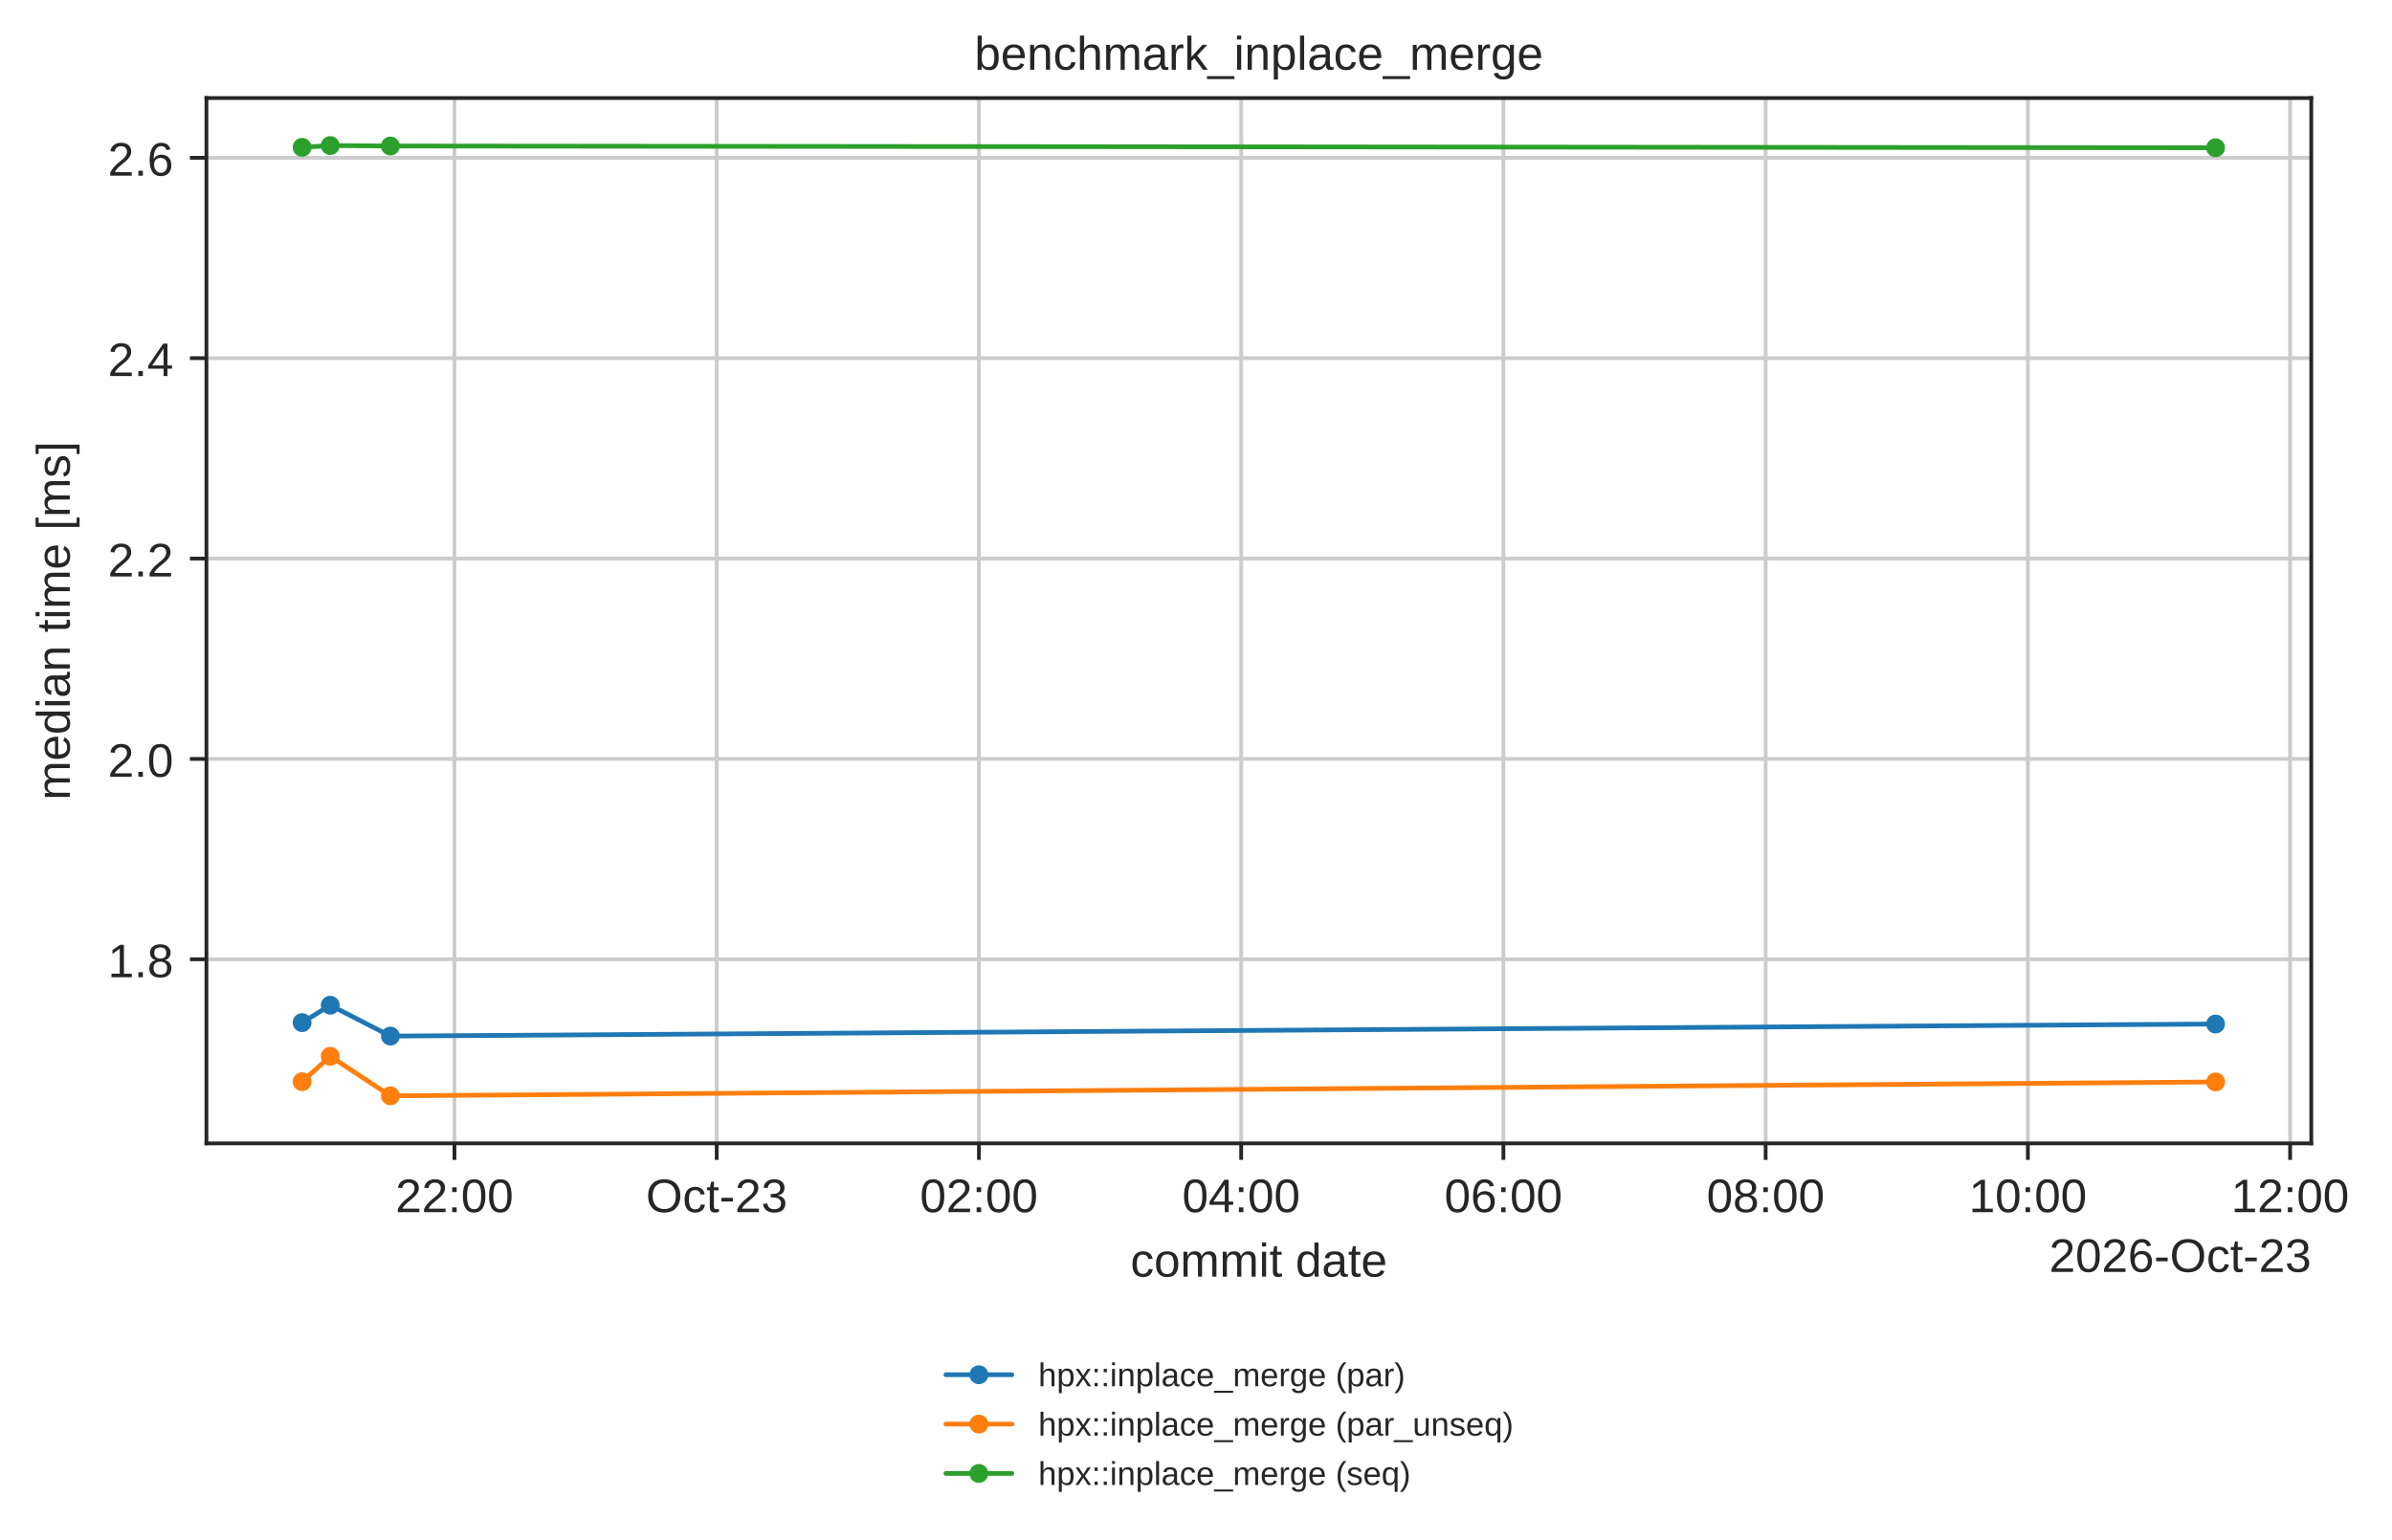
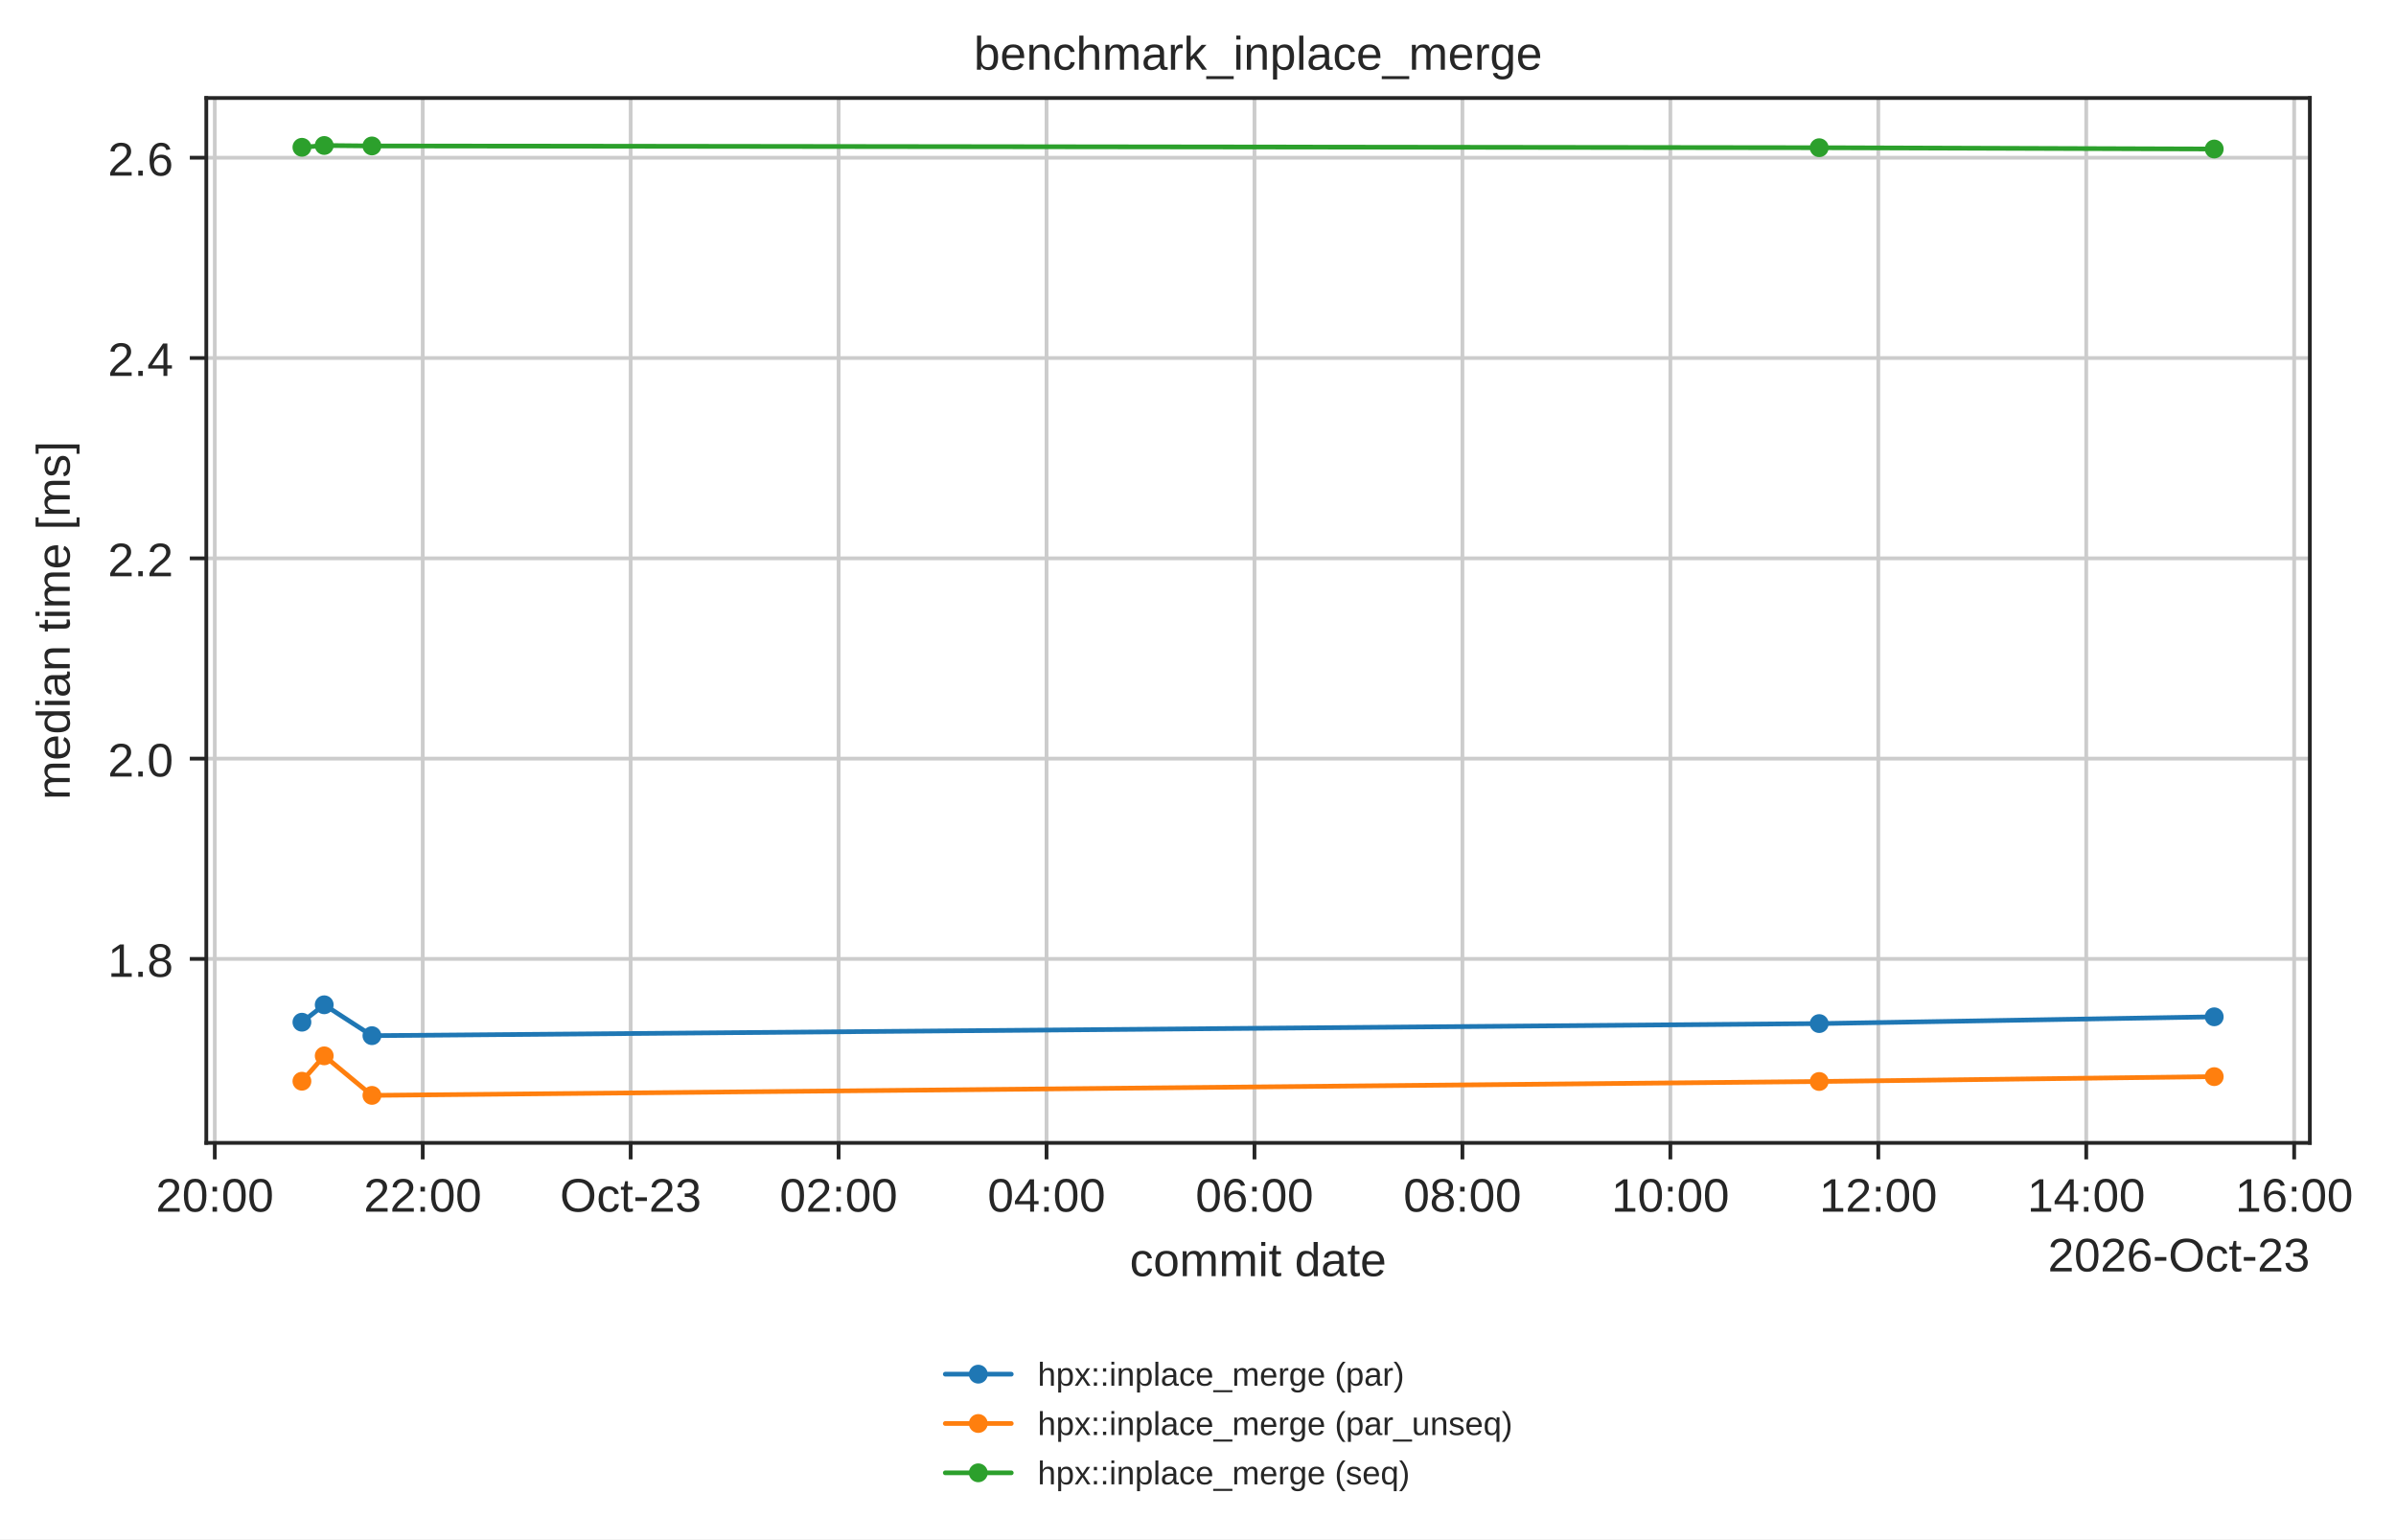
- <svg xmlns="http://www.w3.org/2000/svg" xmlns:xlink="http://www.w3.org/1999/xlink" width="507.304pt" height="326.683pt" viewBox="0 0 507.304 326.683" version="1.1">
+ <svg xmlns="http://www.w3.org/2000/svg" xmlns:xlink="http://www.w3.org/1999/xlink" width="508.464pt" height="326.683pt" viewBox="0 0 508.464 326.683" version="1.1">
  <defs>
    <style type="text/css">*{stroke-linejoin: round; stroke-linecap: butt}</style>
  </defs>
  <g id="figure_1">
    <g id="patch_1">
-       <path d="M 0 326.683  L 507.304 326.683  L 507.304 0  L 0 0  z " style="fill: #ffffff" />
+       <path d="M 0 326.683  L 508.464 326.683  L 508.464 0  L 0 0  z " style="fill: #ffffff" />
    </g>
    <g id="axes_1">
      <g id="patch_2">
        <path d="M 43.781 242.558  L 490.181 242.558  L 490.181 20.798  L 43.781 20.798  z " style="fill: #ffffff" />
      </g>
      <g id="matplotlib.axis_1">
        <g id="xtick_1">
          <g id="line2d_1">
-             <path d="M 96.383 242.558  L 96.383 20.798  " clip-path="url(#p42d5f2c684)" style="fill: none; stroke: #cccccc; stroke-width: 0.8; stroke-linecap: round" />
+             <path d="M 45.582 242.558  L 45.582 20.798  " clip-path="url(#p42d5f2c684)" style="fill: none; stroke: #cccccc; stroke-width: 0.8; stroke-linecap: round" />
          </g>
          <g id="line2d_2">
            <defs>
              <path id="mdfc5214045" d="M 0 0  L 0 3.5  " style="stroke: #262626; stroke-width: 0.8" />
            </defs>
            <g>
-               <use xlink:href="#mdfc5214045" x="96.383" y="242.558" style="fill: #262626; stroke: #262626; stroke-width: 0.8" />
+               <use xlink:href="#mdfc5214045" x="45.582" y="242.558" style="fill: #262626; stroke: #262626; stroke-width: 0.8" />
            </g>
          </g>
          <g id="text_1">
-             <text style="fill: #262626; font: 10px 'Arial', 'DejaVu Sans', 'Liberation Sans', 'Bitstream Vera Sans', sans-serif; text-anchor: middle" x="96.383" y="257.157" transform="rotate(-0 96.38343 257.1569)">22:00</text>
+             <text style="fill: #262626; font: 10px 'Arial', 'DejaVu Sans', 'Liberation Sans', 'Bitstream Vera Sans', sans-serif; text-anchor: middle" x="45.582" y="257.157" transform="rotate(-0 45.58158 257.1569)">20:00</text>
          </g>
        </g>
        <g id="xtick_2">
          <g id="line2d_3">
-             <path d="M 151.999 242.558  L 151.999 20.798  " clip-path="url(#p42d5f2c684)" style="fill: none; stroke: #cccccc; stroke-width: 0.8; stroke-linecap: round" />
+             <path d="M 89.709 242.558  L 89.709 20.798  " clip-path="url(#p42d5f2c684)" style="fill: none; stroke: #cccccc; stroke-width: 0.8; stroke-linecap: round" />
          </g>
          <g id="line2d_4">
            <g>
-               <use xlink:href="#mdfc5214045" x="151.999" y="242.558" style="fill: #262626; stroke: #262626; stroke-width: 0.8" />
+               <use xlink:href="#mdfc5214045" x="89.709" y="242.558" style="fill: #262626; stroke: #262626; stroke-width: 0.8" />
            </g>
          </g>
          <g id="text_2">
-             <text style="fill: #262626; font: 10px 'Arial', 'DejaVu Sans', 'Liberation Sans', 'Bitstream Vera Sans', sans-serif; text-anchor: middle" x="151.999" y="257.157" transform="rotate(-0 151.9993 257.1569)">Oct-23</text>
+             <text style="fill: #262626; font: 10px 'Arial', 'DejaVu Sans', 'Liberation Sans', 'Bitstream Vera Sans', sans-serif; text-anchor: middle" x="89.709" y="257.157" transform="rotate(-0 89.70891 257.1569)">22:00</text>
          </g>
        </g>
        <g id="xtick_3">
          <g id="line2d_5">
-             <path d="M 207.615 242.558  L 207.615 20.798  " clip-path="url(#p42d5f2c684)" style="fill: none; stroke: #cccccc; stroke-width: 0.8; stroke-linecap: round" />
+             <path d="M 133.836 242.558  L 133.836 20.798  " clip-path="url(#p42d5f2c684)" style="fill: none; stroke: #cccccc; stroke-width: 0.8; stroke-linecap: round" />
          </g>
          <g id="line2d_6">
            <g>
-               <use xlink:href="#mdfc5214045" x="207.615" y="242.558" style="fill: #262626; stroke: #262626; stroke-width: 0.8" />
+               <use xlink:href="#mdfc5214045" x="133.836" y="242.558" style="fill: #262626; stroke: #262626; stroke-width: 0.8" />
            </g>
          </g>
          <g id="text_3">
-             <text style="fill: #262626; font: 10px 'Arial', 'DejaVu Sans', 'Liberation Sans', 'Bitstream Vera Sans', sans-serif; text-anchor: middle" x="207.615" y="257.157" transform="rotate(-0 207.6152 257.1569)">02:00</text>
+             <text style="fill: #262626; font: 10px 'Arial', 'DejaVu Sans', 'Liberation Sans', 'Bitstream Vera Sans', sans-serif; text-anchor: middle" x="133.836" y="257.157" transform="rotate(-0 133.8362 257.1569)">Oct-23</text>
          </g>
        </g>
        <g id="xtick_4">
          <g id="line2d_7">
-             <path d="M 263.231 242.558  L 263.231 20.798  " clip-path="url(#p42d5f2c684)" style="fill: none; stroke: #cccccc; stroke-width: 0.8; stroke-linecap: round" />
+             <path d="M 177.964 242.558  L 177.964 20.798  " clip-path="url(#p42d5f2c684)" style="fill: none; stroke: #cccccc; stroke-width: 0.8; stroke-linecap: round" />
          </g>
          <g id="line2d_8">
            <g>
-               <use xlink:href="#mdfc5214045" x="263.231" y="242.558" style="fill: #262626; stroke: #262626; stroke-width: 0.8" />
+               <use xlink:href="#mdfc5214045" x="177.964" y="242.558" style="fill: #262626; stroke: #262626; stroke-width: 0.8" />
            </g>
          </g>
          <g id="text_4">
-             <text style="fill: #262626; font: 10px 'Arial', 'DejaVu Sans', 'Liberation Sans', 'Bitstream Vera Sans', sans-serif; text-anchor: middle" x="263.231" y="257.157" transform="rotate(-0 263.231 257.1569)">04:00</text>
+             <text style="fill: #262626; font: 10px 'Arial', 'DejaVu Sans', 'Liberation Sans', 'Bitstream Vera Sans', sans-serif; text-anchor: middle" x="177.964" y="257.157" transform="rotate(-0 177.9636 257.1569)">02:00</text>
          </g>
        </g>
        <g id="xtick_5">
          <g id="line2d_9">
-             <path d="M 318.847 242.558  L 318.847 20.798  " clip-path="url(#p42d5f2c684)" style="fill: none; stroke: #cccccc; stroke-width: 0.8; stroke-linecap: round" />
+             <path d="M 222.091 242.558  L 222.091 20.798  " clip-path="url(#p42d5f2c684)" style="fill: none; stroke: #cccccc; stroke-width: 0.8; stroke-linecap: round" />
          </g>
          <g id="line2d_10">
            <g>
-               <use xlink:href="#mdfc5214045" x="318.847" y="242.558" style="fill: #262626; stroke: #262626; stroke-width: 0.8" />
+               <use xlink:href="#mdfc5214045" x="222.091" y="242.558" style="fill: #262626; stroke: #262626; stroke-width: 0.8" />
            </g>
          </g>
          <g id="text_5">
-             <text style="fill: #262626; font: 10px 'Arial', 'DejaVu Sans', 'Liberation Sans', 'Bitstream Vera Sans', sans-serif; text-anchor: middle" x="318.847" y="257.157" transform="rotate(-0 318.8469 257.1569)">06:00</text>
+             <text style="fill: #262626; font: 10px 'Arial', 'DejaVu Sans', 'Liberation Sans', 'Bitstream Vera Sans', sans-serif; text-anchor: middle" x="222.091" y="257.157" transform="rotate(-0 222.0909 257.1569)">04:00</text>
          </g>
        </g>
        <g id="xtick_6">
          <g id="line2d_11">
-             <path d="M 374.463 242.558  L 374.463 20.798  " clip-path="url(#p42d5f2c684)" style="fill: none; stroke: #cccccc; stroke-width: 0.8; stroke-linecap: round" />
+             <path d="M 266.218 242.558  L 266.218 20.798  " clip-path="url(#p42d5f2c684)" style="fill: none; stroke: #cccccc; stroke-width: 0.8; stroke-linecap: round" />
          </g>
          <g id="line2d_12">
            <g>
-               <use xlink:href="#mdfc5214045" x="374.463" y="242.558" style="fill: #262626; stroke: #262626; stroke-width: 0.8" />
+               <use xlink:href="#mdfc5214045" x="266.218" y="242.558" style="fill: #262626; stroke: #262626; stroke-width: 0.8" />
            </g>
          </g>
          <g id="text_6">
-             <text style="fill: #262626; font: 10px 'Arial', 'DejaVu Sans', 'Liberation Sans', 'Bitstream Vera Sans', sans-serif; text-anchor: middle" x="374.463" y="257.157" transform="rotate(-0 374.4628 257.1569)">08:00</text>
+             <text style="fill: #262626; font: 10px 'Arial', 'DejaVu Sans', 'Liberation Sans', 'Bitstream Vera Sans', sans-serif; text-anchor: middle" x="266.218" y="257.157" transform="rotate(-0 266.2182 257.1569)">06:00</text>
          </g>
        </g>
        <g id="xtick_7">
          <g id="line2d_13">
-             <path d="M 430.079 242.558  L 430.079 20.798  " clip-path="url(#p42d5f2c684)" style="fill: none; stroke: #cccccc; stroke-width: 0.8; stroke-linecap: round" />
+             <path d="M 310.346 242.558  L 310.346 20.798  " clip-path="url(#p42d5f2c684)" style="fill: none; stroke: #cccccc; stroke-width: 0.8; stroke-linecap: round" />
          </g>
          <g id="line2d_14">
            <g>
-               <use xlink:href="#mdfc5214045" x="430.079" y="242.558" style="fill: #262626; stroke: #262626; stroke-width: 0.8" />
+               <use xlink:href="#mdfc5214045" x="310.346" y="242.558" style="fill: #262626; stroke: #262626; stroke-width: 0.8" />
            </g>
          </g>
          <g id="text_7">
-             <text style="fill: #262626; font: 10px 'Arial', 'DejaVu Sans', 'Liberation Sans', 'Bitstream Vera Sans', sans-serif; text-anchor: middle" x="430.079" y="257.157" transform="rotate(-0 430.0786 257.1569)">10:00</text>
+             <text style="fill: #262626; font: 10px 'Arial', 'DejaVu Sans', 'Liberation Sans', 'Bitstream Vera Sans', sans-serif; text-anchor: middle" x="310.346" y="257.157" transform="rotate(-0 310.3455 257.1569)">08:00</text>
          </g>
        </g>
        <g id="xtick_8">
          <g id="line2d_15">
-             <path d="M 485.695 242.558  L 485.695 20.798  " clip-path="url(#p42d5f2c684)" style="fill: none; stroke: #cccccc; stroke-width: 0.8; stroke-linecap: round" />
+             <path d="M 354.473 242.558  L 354.473 20.798  " clip-path="url(#p42d5f2c684)" style="fill: none; stroke: #cccccc; stroke-width: 0.8; stroke-linecap: round" />
          </g>
          <g id="line2d_16">
            <g>
-               <use xlink:href="#mdfc5214045" x="485.695" y="242.558" style="fill: #262626; stroke: #262626; stroke-width: 0.8" />
+               <use xlink:href="#mdfc5214045" x="354.473" y="242.558" style="fill: #262626; stroke: #262626; stroke-width: 0.8" />
            </g>
          </g>
          <g id="text_8">
-             <text style="fill: #262626; font: 10px 'Arial', 'DejaVu Sans', 'Liberation Sans', 'Bitstream Vera Sans', sans-serif; text-anchor: middle" x="485.695" y="257.157" transform="rotate(-0 485.6945 257.1569)">12:00</text>
-           </g>
-         </g>
-         <g id="text_9">
+             <text style="fill: #262626; font: 10px 'Arial', 'DejaVu Sans', 'Liberation Sans', 'Bitstream Vera Sans', sans-serif; text-anchor: middle" x="354.473" y="257.157" transform="rotate(-0 354.4729 257.1569)">10:00</text>
+           </g>
+         </g>
+         <g id="xtick_9">
+           <g id="line2d_17">
+             <path d="M 398.6 242.558  L 398.6 20.798  " clip-path="url(#p42d5f2c684)" style="fill: none; stroke: #cccccc; stroke-width: 0.8; stroke-linecap: round" />
+           </g>
+           <g id="line2d_18">
+             <g>
+               <use xlink:href="#mdfc5214045" x="398.6" y="242.558" style="fill: #262626; stroke: #262626; stroke-width: 0.8" />
+             </g>
+           </g>
+           <g id="text_9">
+             <text style="fill: #262626; font: 10px 'Arial', 'DejaVu Sans', 'Liberation Sans', 'Bitstream Vera Sans', sans-serif; text-anchor: middle" x="398.6" y="257.157" transform="rotate(-0 398.6002 257.1569)">12:00</text>
+           </g>
+         </g>
+         <g id="xtick_10">
+           <g id="line2d_19">
+             <path d="M 442.728 242.558  L 442.728 20.798  " clip-path="url(#p42d5f2c684)" style="fill: none; stroke: #cccccc; stroke-width: 0.8; stroke-linecap: round" />
+           </g>
+           <g id="line2d_20">
+             <g>
+               <use xlink:href="#mdfc5214045" x="442.728" y="242.558" style="fill: #262626; stroke: #262626; stroke-width: 0.8" />
+             </g>
+           </g>
+           <g id="text_10">
+             <text style="fill: #262626; font: 10px 'Arial', 'DejaVu Sans', 'Liberation Sans', 'Bitstream Vera Sans', sans-serif; text-anchor: middle" x="442.728" y="257.157" transform="rotate(-0 442.7275 257.1569)">14:00</text>
+           </g>
+         </g>
+         <g id="xtick_11">
+           <g id="line2d_21">
+             <path d="M 486.855 242.558  L 486.855 20.798  " clip-path="url(#p42d5f2c684)" style="fill: none; stroke: #cccccc; stroke-width: 0.8; stroke-linecap: round" />
+           </g>
+           <g id="line2d_22">
+             <g>
+               <use xlink:href="#mdfc5214045" x="486.855" y="242.558" style="fill: #262626; stroke: #262626; stroke-width: 0.8" />
+             </g>
+           </g>
+           <g id="text_11">
+             <text style="fill: #262626; font: 10px 'Arial', 'DejaVu Sans', 'Liberation Sans', 'Bitstream Vera Sans', sans-serif; text-anchor: middle" x="486.855" y="257.157" transform="rotate(-0 486.8548 257.1569)">16:00</text>
+           </g>
+         </g>
+         <g id="text_12">
          <text style="fill: #262626; font: 10px 'Arial', 'DejaVu Sans', 'Liberation Sans', 'Bitstream Vera Sans', sans-serif; text-anchor: middle" x="266.981" y="270.835" transform="rotate(-0 266.9812 270.835)">commit date</text>
        </g>
-         <g id="text_10">
+         <g id="text_13">
          <text style="fill: #262626; font: 10px 'Arial', 'DejaVu Sans', 'Liberation Sans', 'Bitstream Vera Sans', sans-serif; text-anchor: end" x="490.181" y="269.835" transform="rotate(-0 490.1812 269.835)">2026-Oct-23</text>
        </g>
      </g>
      <g id="matplotlib.axis_2">
        <g id="ytick_1">
-           <g id="line2d_17">
+           <g id="line2d_23">
            <path d="M 43.781 203.513  L 490.181 203.513  " clip-path="url(#p42d5f2c684)" style="fill: none; stroke: #cccccc; stroke-width: 0.8; stroke-linecap: round" />
          </g>
-           <g id="line2d_18">
+           <g id="line2d_24">
            <defs>
              <path id="m414165cd4d" d="M 0 0  L -3.5 0  " style="stroke: #262626; stroke-width: 0.8" />
            </defs>
            <g>
              <use xlink:href="#m414165cd4d" x="43.781" y="203.513" style="fill: #262626; stroke: #262626; stroke-width: 0.8" />
            </g>
          </g>
-           <g id="text_11">
+           <g id="text_14">
            <text style="fill: #262626; font: 10px 'Arial', 'DejaVu Sans', 'Liberation Sans', 'Bitstream Vera Sans', sans-serif; text-anchor: end" x="36.781" y="207.312" transform="rotate(-0 36.78125 207.3118)">1.8</text>
          </g>
        </g>
        <g id="ytick_2">
-           <g id="line2d_19">
+           <g id="line2d_25">
            <path d="M 43.781 161.004  L 490.181 161.004  " clip-path="url(#p42d5f2c684)" style="fill: none; stroke: #cccccc; stroke-width: 0.8; stroke-linecap: round" />
          </g>
-           <g id="line2d_20">
+           <g id="line2d_26">
            <g>
              <use xlink:href="#m414165cd4d" x="43.781" y="161.004" style="fill: #262626; stroke: #262626; stroke-width: 0.8" />
            </g>
          </g>
-           <g id="text_12">
+           <g id="text_15">
            <text style="fill: #262626; font: 10px 'Arial', 'DejaVu Sans', 'Liberation Sans', 'Bitstream Vera Sans', sans-serif; text-anchor: end" x="36.781" y="164.803" transform="rotate(-0 36.78125 164.8027)">2.0</text>
          </g>
        </g>
        <g id="ytick_3">
-           <g id="line2d_21">
+           <g id="line2d_27">
            <path d="M 43.781 118.494  L 490.181 118.494  " clip-path="url(#p42d5f2c684)" style="fill: none; stroke: #cccccc; stroke-width: 0.8; stroke-linecap: round" />
          </g>
-           <g id="line2d_22">
+           <g id="line2d_28">
            <g>
              <use xlink:href="#m414165cd4d" x="43.781" y="118.494" style="fill: #262626; stroke: #262626; stroke-width: 0.8" />
            </g>
          </g>
-           <g id="text_13">
+           <g id="text_16">
            <text style="fill: #262626; font: 10px 'Arial', 'DejaVu Sans', 'Liberation Sans', 'Bitstream Vera Sans', sans-serif; text-anchor: end" x="36.781" y="122.294" transform="rotate(-0 36.78125 122.2936)">2.2</text>
          </g>
        </g>
        <g id="ytick_4">
-           <g id="line2d_23">
+           <g id="line2d_29">
            <path d="M 43.781 75.985  L 490.181 75.985  " clip-path="url(#p42d5f2c684)" style="fill: none; stroke: #cccccc; stroke-width: 0.8; stroke-linecap: round" />
          </g>
-           <g id="line2d_24">
+           <g id="line2d_30">
            <g>
              <use xlink:href="#m414165cd4d" x="43.781" y="75.985" style="fill: #262626; stroke: #262626; stroke-width: 0.8" />
            </g>
          </g>
-           <g id="text_14">
+           <g id="text_17">
            <text style="fill: #262626; font: 10px 'Arial', 'DejaVu Sans', 'Liberation Sans', 'Bitstream Vera Sans', sans-serif; text-anchor: end" x="36.781" y="79.785" transform="rotate(-0 36.78125 79.7845)">2.4</text>
          </g>
        </g>
        <g id="ytick_5">
-           <g id="line2d_25">
+           <g id="line2d_31">
            <path d="M 43.781 33.476  L 490.181 33.476  " clip-path="url(#p42d5f2c684)" style="fill: none; stroke: #cccccc; stroke-width: 0.8; stroke-linecap: round" />
          </g>
-           <g id="line2d_26">
+           <g id="line2d_32">
            <g>
              <use xlink:href="#m414165cd4d" x="43.781" y="33.476" style="fill: #262626; stroke: #262626; stroke-width: 0.8" />
            </g>
          </g>
-           <g id="text_15">
+           <g id="text_18">
            <text style="fill: #262626; font: 10px 'Arial', 'DejaVu Sans', 'Liberation Sans', 'Bitstream Vera Sans', sans-serif; text-anchor: end" x="36.781" y="37.275" transform="rotate(-0 36.78125 37.27539)">2.6</text>
          </g>
        </g>
-         <g id="text_16">
+         <g id="text_19">
          <text style="fill: #262626; font: 10px 'Arial', 'DejaVu Sans', 'Liberation Sans', 'Bitstream Vera Sans', sans-serif; text-anchor: middle" x="14.798" y="131.678" transform="rotate(-90 14.79844 131.6784)">median time [ms]</text>
        </g>
      </g>
-       <g id="line2d_27">
-         <path d="M 64.072 216.946  L 70.035 213.25  L 82.796 219.804  L 469.89 217.238  " clip-path="url(#p42d5f2c684)" style="fill: none; stroke: #1f77b4; stroke-linecap: round" />
+       <g id="line2d_33">
+         <path d="M 64.072 216.946  L 68.804 213.25  L 78.928 219.804  L 386.061 217.238  L 469.89 215.802  " clip-path="url(#p42d5f2c684)" style="fill: none; stroke: #1f77b4; stroke-linecap: round" />
        <defs>
          <path id="m20e5526daa" d="M 0 1.5  C 0.398 1.5 0.779 1.342 1.061 1.061  C 1.342 0.779 1.5 0.398 1.5 0  C 1.5 -0.398 1.342 -0.779 1.061 -1.061  C 0.779 -1.342 0.398 -1.5 0 -1.5  C -0.398 -1.5 -0.779 -1.342 -1.061 -1.061  C -1.342 -0.779 -1.5 -0.398 -1.5 0  C -1.5 0.398 -1.342 0.779 -1.061 1.061  C -0.779 1.342 -0.398 1.5 0 1.5  z " style="stroke: #1f77b4" />
        </defs>
        <g clip-path="url(#p42d5f2c684)">
          <use xlink:href="#m20e5526daa" x="64.072" y="216.946" style="fill: #1f77b4; stroke: #1f77b4" />
-           <use xlink:href="#m20e5526daa" x="70.035" y="213.25" style="fill: #1f77b4; stroke: #1f77b4" />
-           <use xlink:href="#m20e5526daa" x="82.796" y="219.804" style="fill: #1f77b4; stroke: #1f77b4" />
-           <use xlink:href="#m20e5526daa" x="469.89" y="217.238" style="fill: #1f77b4; stroke: #1f77b4" />
-         </g>
-       </g>
-       <g id="line2d_28">
-         <path d="M 64.072 229.472  L 70.035 224.087  L 82.796 232.478  L 469.89 229.529  " clip-path="url(#p42d5f2c684)" style="fill: none; stroke: #ff7f0e; stroke-linecap: round" />
+           <use xlink:href="#m20e5526daa" x="68.804" y="213.25" style="fill: #1f77b4; stroke: #1f77b4" />
+           <use xlink:href="#m20e5526daa" x="78.928" y="219.804" style="fill: #1f77b4; stroke: #1f77b4" />
+           <use xlink:href="#m20e5526daa" x="386.061" y="217.238" style="fill: #1f77b4; stroke: #1f77b4" />
+           <use xlink:href="#m20e5526daa" x="469.89" y="215.802" style="fill: #1f77b4; stroke: #1f77b4" />
+         </g>
+       </g>
+       <g id="line2d_34">
+         <path d="M 64.072 229.472  L 68.804 224.087  L 78.928 232.478  L 386.061 229.529  L 469.89 228.499  " clip-path="url(#p42d5f2c684)" style="fill: none; stroke: #ff7f0e; stroke-linecap: round" />
        <defs>
          <path id="m8123a8acb4" d="M 0 1.5  C 0.398 1.5 0.779 1.342 1.061 1.061  C 1.342 0.779 1.5 0.398 1.5 0  C 1.5 -0.398 1.342 -0.779 1.061 -1.061  C 0.779 -1.342 0.398 -1.5 0 -1.5  C -0.398 -1.5 -0.779 -1.342 -1.061 -1.061  C -1.342 -0.779 -1.5 -0.398 -1.5 0  C -1.5 0.398 -1.342 0.779 -1.061 1.061  C -0.779 1.342 -0.398 1.5 0 1.5  z " style="stroke: #ff7f0e" />
        </defs>
        <g clip-path="url(#p42d5f2c684)">
          <use xlink:href="#m8123a8acb4" x="64.072" y="229.472" style="fill: #ff7f0e; stroke: #ff7f0e" />
-           <use xlink:href="#m8123a8acb4" x="70.035" y="224.087" style="fill: #ff7f0e; stroke: #ff7f0e" />
-           <use xlink:href="#m8123a8acb4" x="82.796" y="232.478" style="fill: #ff7f0e; stroke: #ff7f0e" />
-           <use xlink:href="#m8123a8acb4" x="469.89" y="229.529" style="fill: #ff7f0e; stroke: #ff7f0e" />
-         </g>
-       </g>
-       <g id="line2d_29">
-         <path d="M 64.072 31.26  L 70.035 30.878  L 82.796 30.975  L 469.89 31.348  " clip-path="url(#p42d5f2c684)" style="fill: none; stroke: #2ca02c; stroke-linecap: round" />
+           <use xlink:href="#m8123a8acb4" x="68.804" y="224.087" style="fill: #ff7f0e; stroke: #ff7f0e" />
+           <use xlink:href="#m8123a8acb4" x="78.928" y="232.478" style="fill: #ff7f0e; stroke: #ff7f0e" />
+           <use xlink:href="#m8123a8acb4" x="386.061" y="229.529" style="fill: #ff7f0e; stroke: #ff7f0e" />
+           <use xlink:href="#m8123a8acb4" x="469.89" y="228.499" style="fill: #ff7f0e; stroke: #ff7f0e" />
+         </g>
+       </g>
+       <g id="line2d_35">
+         <path d="M 64.072 31.26  L 68.804 30.878  L 78.928 30.975  L 386.061 31.348  L 469.89 31.626  " clip-path="url(#p42d5f2c684)" style="fill: none; stroke: #2ca02c; stroke-linecap: round" />
        <defs>
          <path id="mc7b11249e2" d="M 0 1.5  C 0.398 1.5 0.779 1.342 1.061 1.061  C 1.342 0.779 1.5 0.398 1.5 0  C 1.5 -0.398 1.342 -0.779 1.061 -1.061  C 0.779 -1.342 0.398 -1.5 0 -1.5  C -0.398 -1.5 -0.779 -1.342 -1.061 -1.061  C -1.342 -0.779 -1.5 -0.398 -1.5 0  C -1.5 0.398 -1.342 0.779 -1.061 1.061  C -0.779 1.342 -0.398 1.5 0 1.5  z " style="stroke: #2ca02c" />
        </defs>
        <g clip-path="url(#p42d5f2c684)">
          <use xlink:href="#mc7b11249e2" x="64.072" y="31.26" style="fill: #2ca02c; stroke: #2ca02c" />
-           <use xlink:href="#mc7b11249e2" x="70.035" y="30.878" style="fill: #2ca02c; stroke: #2ca02c" />
-           <use xlink:href="#mc7b11249e2" x="82.796" y="30.975" style="fill: #2ca02c; stroke: #2ca02c" />
-           <use xlink:href="#mc7b11249e2" x="469.89" y="31.348" style="fill: #2ca02c; stroke: #2ca02c" />
+           <use xlink:href="#mc7b11249e2" x="68.804" y="30.878" style="fill: #2ca02c; stroke: #2ca02c" />
+           <use xlink:href="#mc7b11249e2" x="78.928" y="30.975" style="fill: #2ca02c; stroke: #2ca02c" />
+           <use xlink:href="#mc7b11249e2" x="386.061" y="31.348" style="fill: #2ca02c; stroke: #2ca02c" />
+           <use xlink:href="#mc7b11249e2" x="469.89" y="31.626" style="fill: #2ca02c; stroke: #2ca02c" />
        </g>
      </g>
      <g id="patch_3">
        <path d="M 43.781 242.558  L 43.781 20.798  " style="fill: none; stroke: #262626; stroke-width: 0.8; stroke-linejoin: miter; stroke-linecap: square" />
      </g>
      <g id="patch_4">
        <path d="M 490.181 242.558  L 490.181 20.798  " style="fill: none; stroke: #262626; stroke-width: 0.8; stroke-linejoin: miter; stroke-linecap: square" />
      </g>
      <g id="patch_5">
        <path d="M 43.781 242.558  L 490.181 242.558  " style="fill: none; stroke: #262626; stroke-width: 0.8; stroke-linejoin: miter; stroke-linecap: square" />
      </g>
      <g id="patch_6">
        <path d="M 43.781 20.798  L 490.181 20.798  " style="fill: none; stroke: #262626; stroke-width: 0.8; stroke-linejoin: miter; stroke-linecap: square" />
      </g>
-       <g id="text_17">
+       <g id="text_20">
        <text style="fill: #262626; font: 10px 'Arial', 'DejaVu Sans', 'Liberation Sans', 'Bitstream Vera Sans', sans-serif; text-anchor: middle" x="266.981" y="14.798" transform="rotate(-0 266.9812 14.79844)">benchmark_inplace_merge</text>
      </g>
      <g id="legend_1">
-         <g id="line2d_30">
+         <g id="line2d_36">
          <path d="M 200.604 291.644  L 207.604 291.644  L 214.604 291.644  " style="fill: none; stroke: #1f77b4; stroke-linecap: round" />
          <g>
            <use xlink:href="#m20e5526daa" x="207.604" y="291.644" style="fill: #1f77b4; stroke: #1f77b4" />
          </g>
        </g>
-         <g id="text_18">
+         <g id="text_21">
          <text style="fill: #262626; font: 7px 'Arial', 'DejaVu Sans', 'Liberation Sans', 'Bitstream Vera Sans', sans-serif; text-anchor: start" x="220.204" y="294.094" transform="rotate(-0 220.2038 294.0941)">hpx::inplace_merge (par)</text>
        </g>
-         <g id="line2d_31">
+         <g id="line2d_37">
          <path d="M 200.604 302.114  L 207.604 302.114  L 214.604 302.114  " style="fill: none; stroke: #ff7f0e; stroke-linecap: round" />
          <g>
            <use xlink:href="#m8123a8acb4" x="207.604" y="302.114" style="fill: #ff7f0e; stroke: #ff7f0e" />
          </g>
        </g>
-         <g id="text_19">
+         <g id="text_22">
          <text style="fill: #262626; font: 7px 'Arial', 'DejaVu Sans', 'Liberation Sans', 'Bitstream Vera Sans', sans-serif; text-anchor: start" x="220.204" y="304.564" transform="rotate(-0 220.2038 304.5635)">hpx::inplace_merge (par_unseq)</text>
        </g>
-         <g id="line2d_32">
+         <g id="line2d_38">
          <path d="M 200.604 312.583  L 207.604 312.583  L 214.604 312.583  " style="fill: none; stroke: #2ca02c; stroke-linecap: round" />
          <g>
            <use xlink:href="#mc7b11249e2" x="207.604" y="312.583" style="fill: #2ca02c; stroke: #2ca02c" />
          </g>
        </g>
-         <g id="text_20">
+         <g id="text_23">
          <text style="fill: #262626; font: 7px 'Arial', 'DejaVu Sans', 'Liberation Sans', 'Bitstream Vera Sans', sans-serif; text-anchor: start" x="220.204" y="315.033" transform="rotate(-0 220.2038 315.0329)">hpx::inplace_merge (seq)</text>
        </g>
      </g>
    </g>
  </g>
  <defs>
    <clipPath id="p42d5f2c684">
      <rect x="43.781" y="20.798" width="446.4" height="221.76" />
    </clipPath>
  </defs>
</svg>
